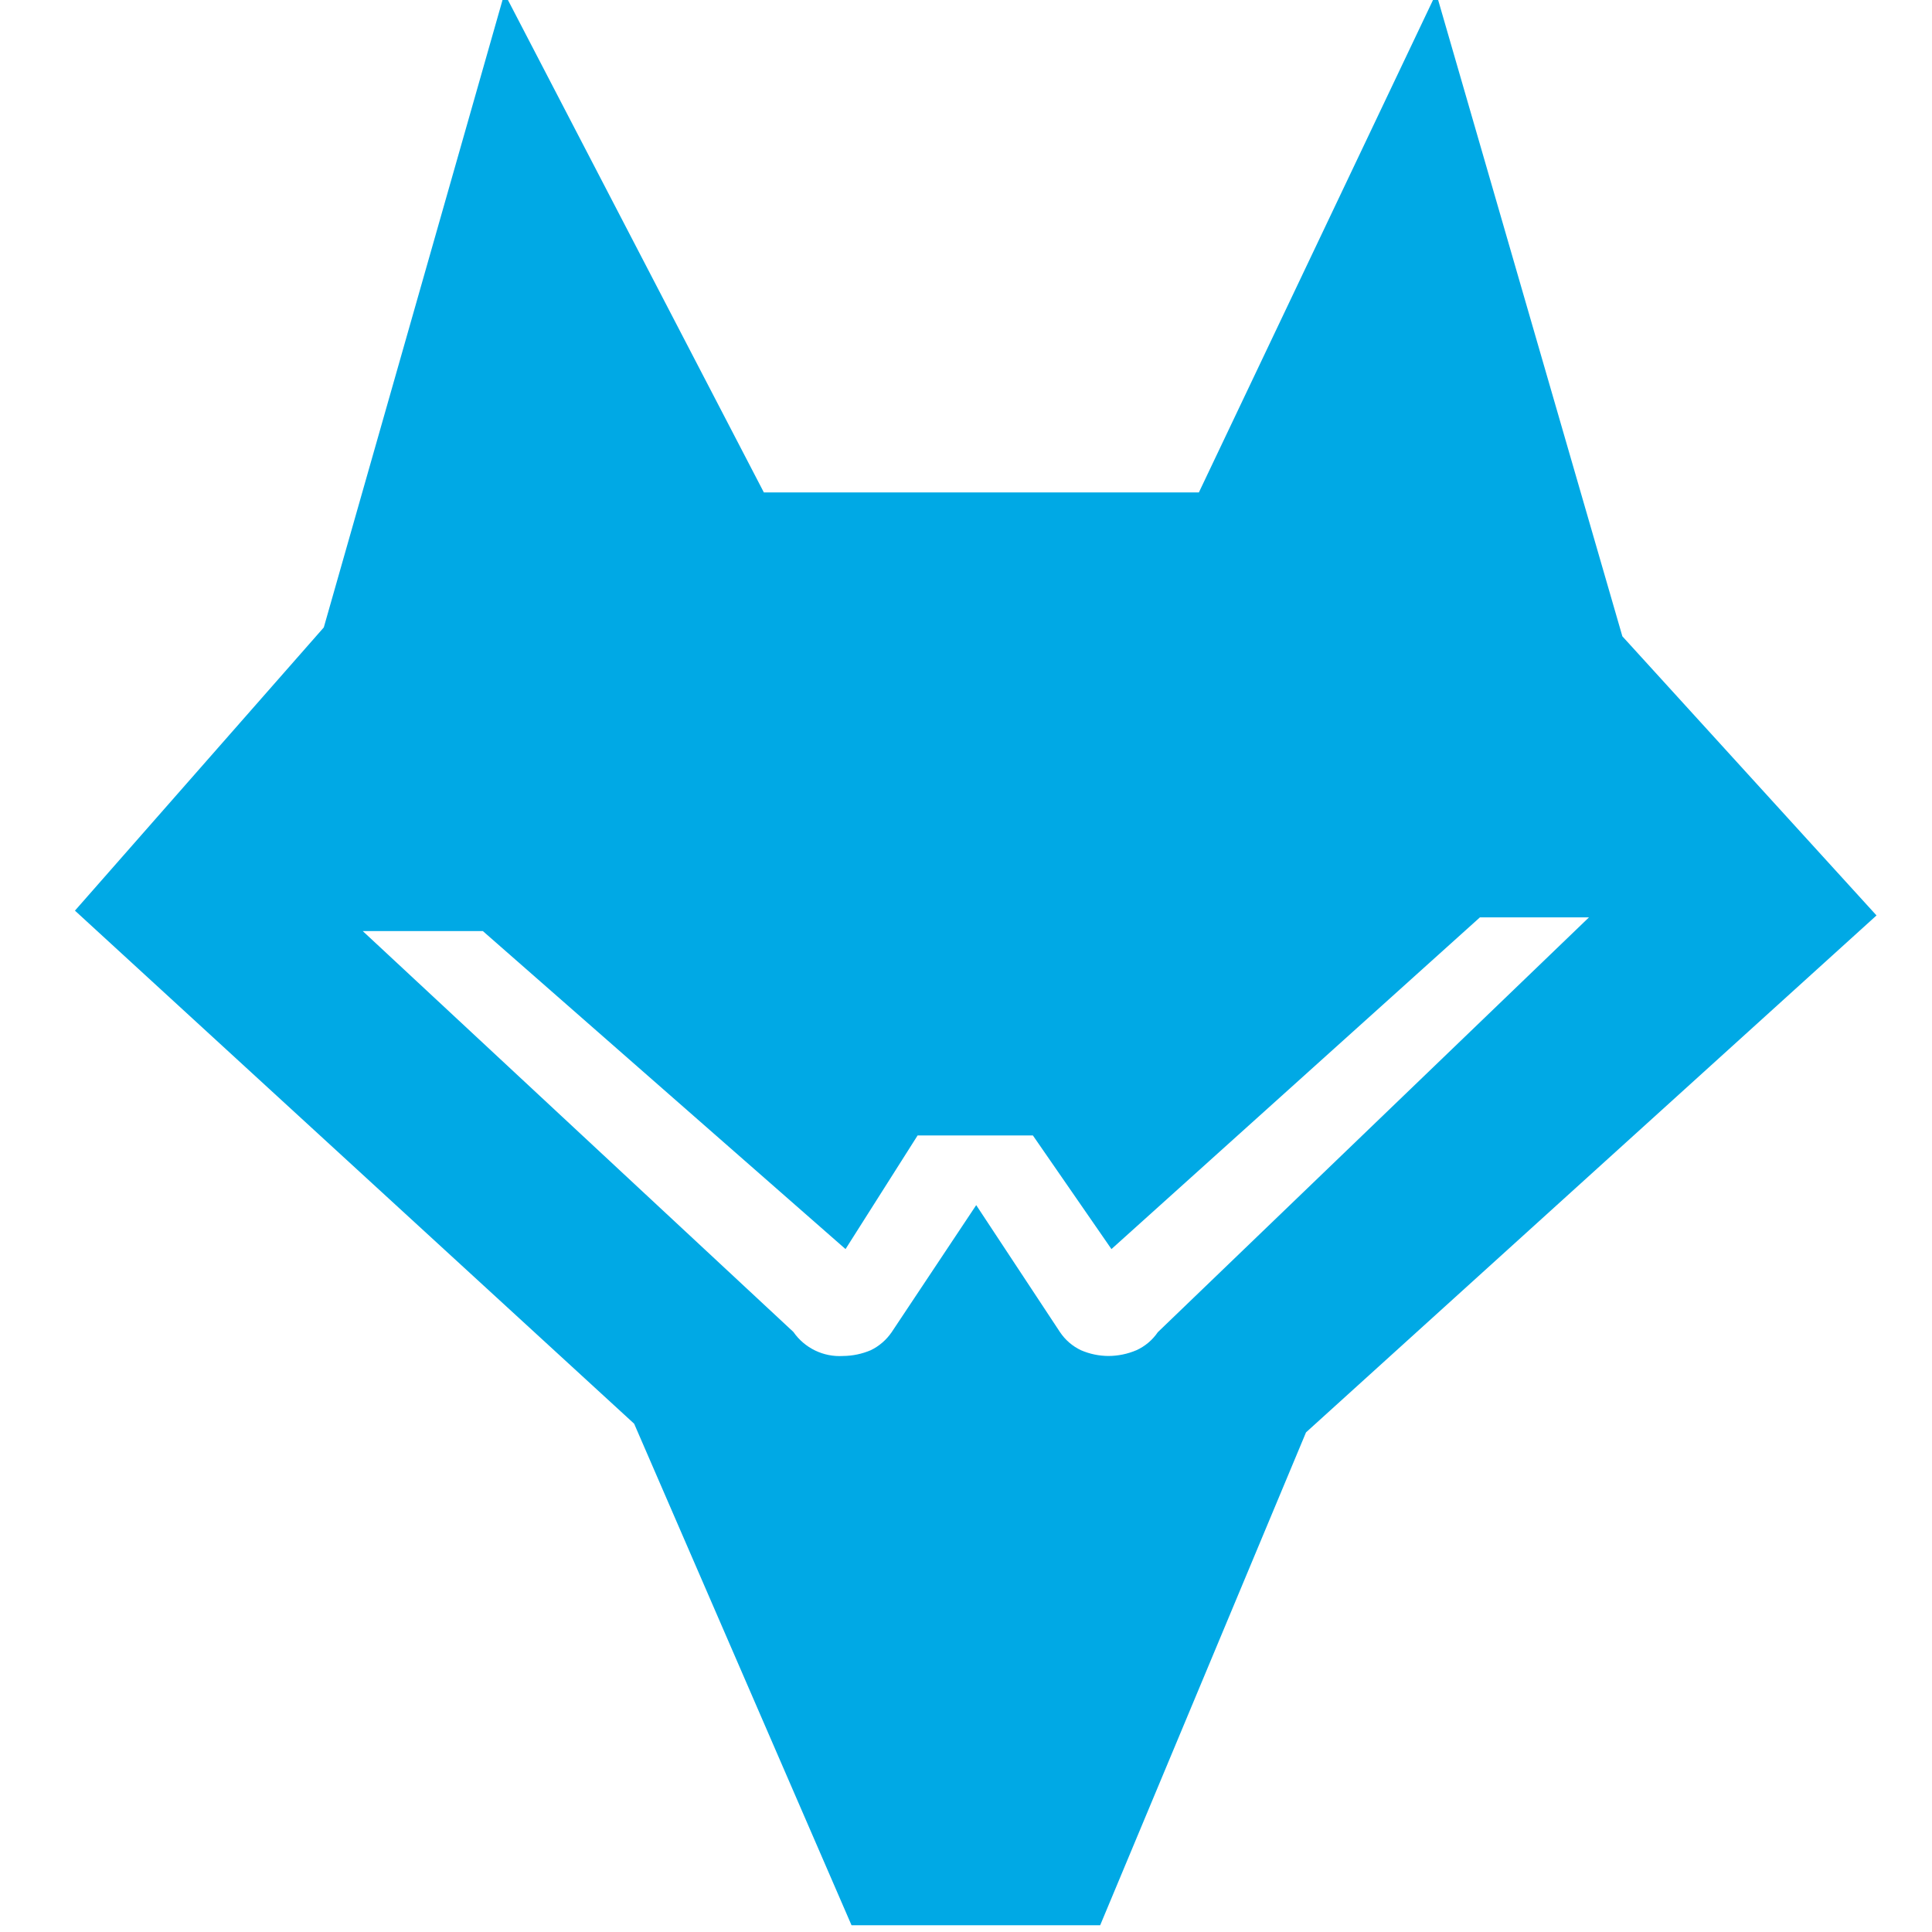
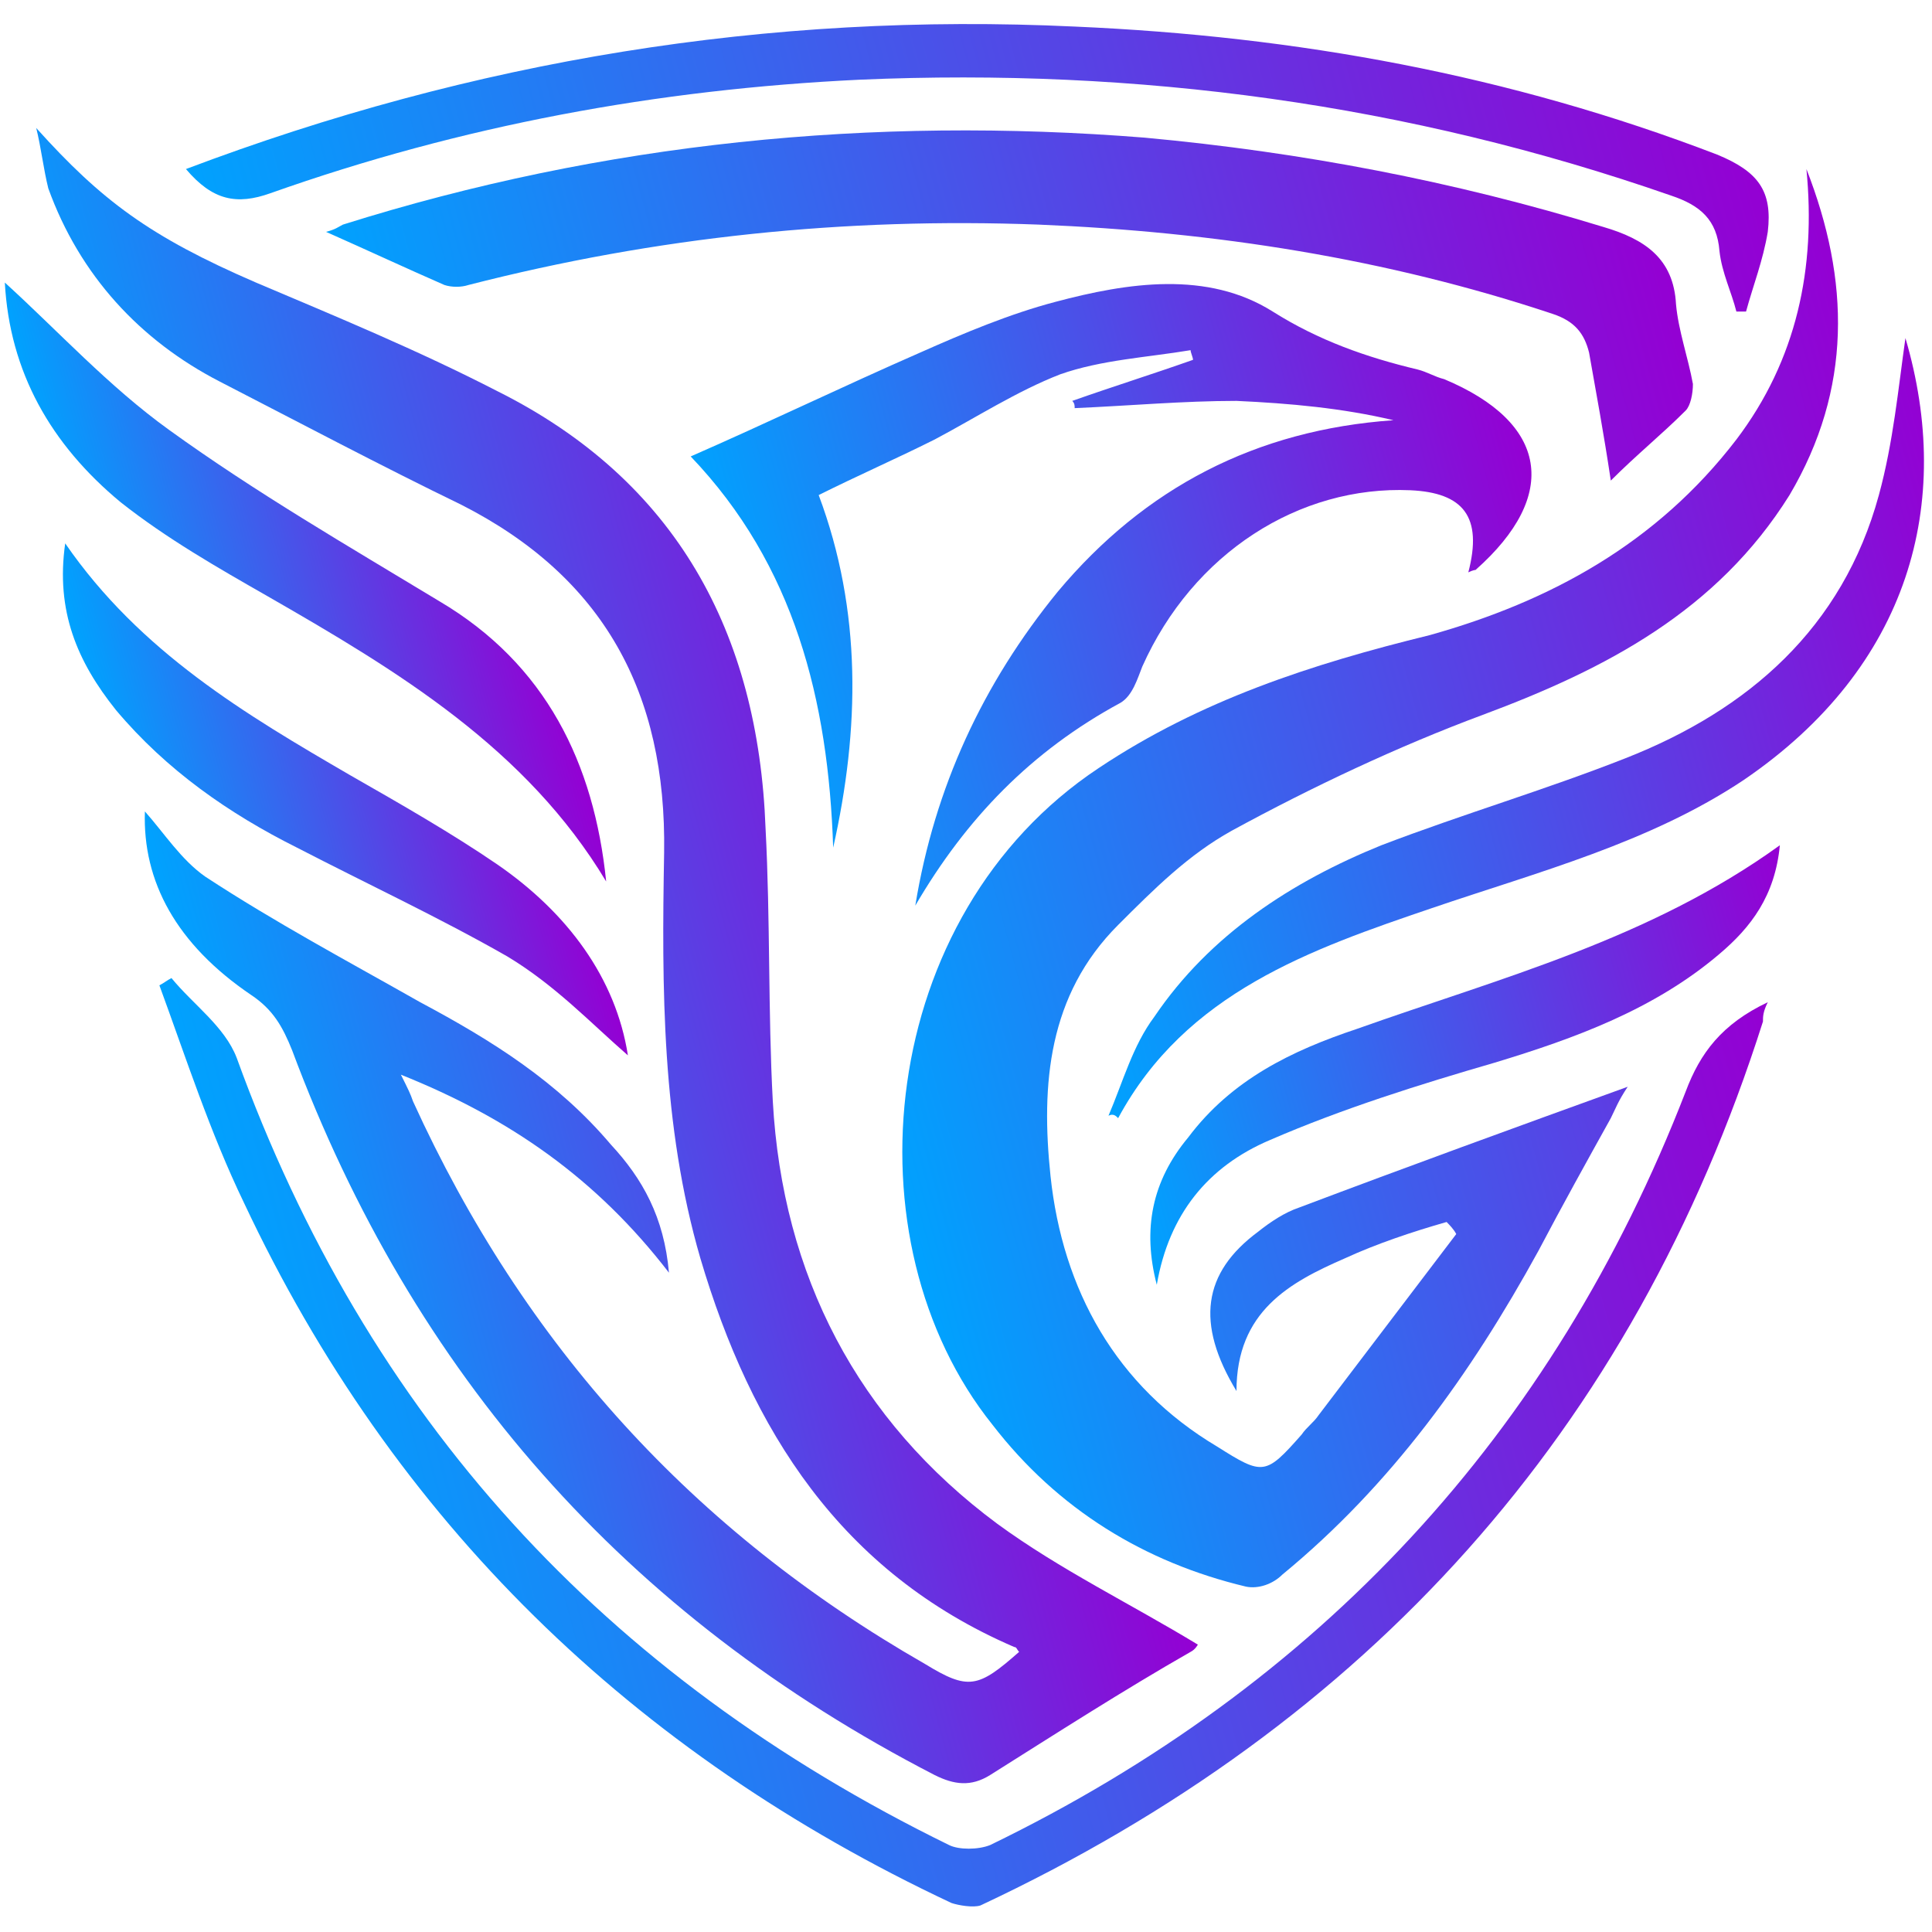
- <svg xmlns="http://www.w3.org/2000/svg" viewBox="0 0 80.43 80.43">
-   <defs>
-     <style>.a{fill:#00a9e5;}</style>
-   </defs>
-   <path class="a" d="M59.79-.28,49.91,20.5H31.8L21-.28l-7.52,26.4L3.12,37.91,26.4,59.27l9.05,20.88H45.8l8.57-20.52L78.12,38.11,67.54,26.49ZM48.2,55.46a2.16,2.16,0,0,1-.89.75,3,3,0,0,1-1.17.24A2.92,2.92,0,0,1,45,56.21a2.17,2.17,0,0,1-.87-.75l-3.49-5.29-3.52,5.29a2.24,2.24,0,0,1-.87.75,3,3,0,0,1-1.15.24,2.34,2.34,0,0,1-2.07-1L15.1,38.76h5L35.2,52l3-4.73H43L46.27,52,61.61,38.19h4.54Z" />
+ <svg xmlns="http://www.w3.org/2000/svg" version="1.1" id="Layer_1" x="0px" y="0px" viewBox="0 0 80 80" style="enable-background:new 0 0 80 80;" xml:space="preserve">
+   <style type="text/css">
+ 	.st0{fill:url(#SVGID_1_);}
+ 	.st1{fill:url(#SVGID_2_);}
+ 	.st2{fill:url(#SVGID_3_);}
+ 	.st3{fill:url(#SVGID_4_);}
+ 	.st4{fill:url(#SVGID_5_);}
+ 	.st5{fill:url(#SVGID_6_);}
+ 	.st6{fill:url(#SVGID_7_);}
+ 	.st7{fill:url(#SVGID_8_);}
+ 	.st8{fill:url(#SVGID_9_);}
+ 	.st9{fill:url(#SVGID_10_);}
+ 	.st10{fill:url(#SVGID_11_);}
+ 	.st11{fill:url(#SVGID_12_);}
+ 	.st12{fill:url(#SVGID_13_);}
+ 	.st13{fill:url(#SVGID_14_);}
+ 	.st14{fill:url(#SVGID_15_);}
+ 	.st15{fill:url(#SVGID_16_);}
+ 	.st16{fill:url(#SVGID_17_);}
+ 	.st17{fill:url(#SVGID_18_);}
+ 	.st18{fill:url(#SVGID_19_);}
+ 	.st19{fill:url(#SVGID_20_);}
+ 	.st20{fill:url(#SVGID_21_);}
+ 	.st21{fill:url(#SVGID_22_);}
+ 	.st22{fill:url(#SVGID_23_);}
+ 	.st23{fill:url(#SVGID_24_);}
+ 	.st24{fill:url(#SVGID_25_);}
+ 	.st25{fill:url(#SVGID_26_);}
+ 	.st26{fill:url(#SVGID_27_);}
+ 	.st27{fill:url(#SVGID_28_);}
+ 	.st28{fill:url(#SVGID_29_);}
+ 	.st29{fill:url(#SVGID_30_);}
+ 	.st30{fill:#343C45;}
+ 	.st31{fill:#52585E;}
+ 	.st32{fill:url(#SVGID_31_);}
+ 	.st33{fill:url(#SVGID_32_);}
+ 	.st34{fill:url(#SVGID_33_);}
+ 	.st35{fill:url(#SVGID_34_);}
+ 	.st36{fill:url(#SVGID_35_);}
+ 	.st37{fill:url(#SVGID_36_);}
+ 	.st38{fill:url(#SVGID_37_);}
+ 	.st39{fill:url(#SVGID_38_);}
+ 	.st40{fill:url(#SVGID_39_);}
+ 	.st41{fill:url(#SVGID_40_);}
+ </style>
+   <g>
+     <linearGradient id="SVGID_1_" gradientUnits="userSpaceOnUse" x1="8.232" y1="37.87" x2="40.555" y2="46.531" gradientTransform="matrix(1 0 0 -1 0 80.7898)">
+       <stop offset="0" style="stop-color:#00A2FE" />
+       <stop offset="1" style="stop-color:#9400D3" />
+     </linearGradient>
+     <path class="st0" d="M42.2,68.4c-1.7,1.5-2.1,1.6-3.9,0.5c-9.6-5.5-16.6-13.2-21.2-23.3c-0.1-0.3-0.2-0.5-0.5-1.1   c4.5,1.8,8.1,4.3,11.1,8.2c-0.2-2.3-1.1-3.9-2.4-5.3c-2.2-2.6-4.9-4.3-7.9-5.9c-3-1.7-6-3.3-8.9-5.2c-1-0.7-1.7-1.8-2.5-2.7   c-0.1,2.9,1.3,5.5,4.4,7.6c0.9,0.6,1.3,1.3,1.7,2.3c5,13.4,13.8,23.4,26.6,30c0.8,0.4,1.5,0.5,2.3,0c2.7-1.7,5.5-3.5,8.3-5.1   c0.2-0.1,0.3-0.3,0.3-0.3c-2.8-1.7-5.7-3.1-8.3-5c-5.8-4.3-8.9-10.3-9.3-17.5c-0.2-3.7-0.1-7.5-0.3-11.3   c-0.3-8.1-3.7-14.4-11.1-18.1c-3.3-1.7-6.7-3.1-10-4.5C6.2,9.8,4.2,8.3,1.5,5.3C1.7,6.1,1.8,7,2,7.8c1.3,3.6,3.8,6.3,7.1,8   s6.7,3.5,10,5.1c5.9,3,8.5,7.8,8.4,14.4c-0.1,5.6-0.1,11.3,1.5,16.8c2.1,7.1,5.8,13,13,16.1C42.1,68.2,42.1,68.3,42.2,68.4z" />
+     <linearGradient id="SVGID_2_" gradientUnits="userSpaceOnUse" x1="35.592" y1="36.992" x2="81.52" y2="49.298" gradientTransform="matrix(1 0 0 -1 0 80.7898)">
+       <stop offset="0" style="stop-color:#00A2FE" />
+       <stop offset="1" style="stop-color:#9400D3" />
+     </linearGradient>
+     <path class="st1" d="M74.8,7c0.4,4.1-0.4,7.9-2.9,11.2c-3.3,4.3-7.7,6.7-12.7,8.1c-4.9,1.2-9.5,2.7-13.7,5.5   C36.3,37.9,35,51.4,41.1,59c2.7,3.5,6.3,5.7,10.5,6.7c0.5,0.1,1.1-0.1,1.5-0.5c4.5-3.7,7.8-8.3,10.6-13.4c1-1.9,2-3.7,3-5.5   c0.2-0.4,0.3-0.7,0.7-1.3c-4.7,1.7-9.1,3.3-13.6,5c-0.6,0.2-1.2,0.6-1.7,1c-2.3,1.7-2.6,3.8-0.9,6.6c0-3.3,2.2-4.5,4.5-5.5   c1.3-0.6,2.8-1.1,4.2-1.5c0.1,0.1,0.3,0.3,0.4,0.5c-1.9,2.5-3.8,5-5.7,7.5c-0.2,0.3-0.5,0.5-0.7,0.8c-1.5,1.7-1.6,1.7-3.5,0.5   c-4.2-2.5-6.4-6.5-6.9-11.2c-0.4-3.8-0.1-7.5,2.8-10.4c1.5-1.5,2.9-2.9,4.7-3.9c3.3-1.8,6.9-3.5,10.4-4.8c5.1-1.9,9.7-4.3,12.7-9.1   C76.7,16.1,76.6,11.6,74.8,7z" />
+     <linearGradient id="SVGID_3_" gradientUnits="userSpaceOnUse" x1="30.894" y1="53.179" x2="63.345" y2="61.874" gradientTransform="matrix(1 0 0 -1 0 80.7898)">
+       <stop offset="0" style="stop-color:#00A2FE" />
+       <stop offset="1" style="stop-color:#9400D3" />
+     </linearGradient>
+     <path class="st2" d="M60.8,23.7c0.2-0.1,0.3-0.1,0.3-0.1c3.5-3.1,3-6.1-1.3-7.9c-0.4-0.1-0.7-0.3-1.1-0.4c-2.1-0.5-4.1-1.2-6-2.4   c-2.7-1.7-6-1.2-9-0.4c-1.9,0.5-3.8,1.3-5.6,2.1c-3.2,1.4-6.3,2.9-9.5,4.3c4.3,4.5,5.7,10.1,5.9,16.2c1.1-4.9,1.2-9.8-0.6-14.6   c1.6-0.8,3.2-1.5,4.8-2.3c1.7-0.9,3.4-2,5.2-2.7c1.7-0.6,3.6-0.7,5.4-1c0,0.1,0.1,0.3,0.1,0.4c-1.7,0.6-3.3,1.1-5,1.7   c0.1,0.1,0.1,0.2,0.1,0.3c2.3-0.1,4.5-0.3,6.7-0.3c2.2,0.1,4.4,0.3,6.5,0.8c-5.7,0.4-10.3,2.8-13.9,7.1c-3.1,3.8-5.1,8.1-5.9,13   c2.1-3.6,4.8-6.4,8.5-8.4c0.5-0.3,0.7-1,0.9-1.5c2.1-4.7,6.5-7.5,11.1-7.3C60.6,20.4,61.4,21.4,60.8,23.7z" />
+     <linearGradient id="SVGID_4_" gradientUnits="userSpaceOnUse" x1="16.541" y1="59.844" x2="67.948" y2="73.619" gradientTransform="matrix(1 0 0 -1 0 80.7898)">
+       <stop offset="0" style="stop-color:#00A2FE" />
+       <stop offset="1" style="stop-color:#9400D3" />
+     </linearGradient>
+     <path class="st3" d="M13.5,9.6c1.8,0.8,3.3,1.5,4.9,2.2c0.3,0.1,0.7,0.1,1,0c7.8-2,15.6-2.8,23.6-2.5c7.3,0.3,14.4,1.4,21.3,3.7   c0.9,0.3,1.3,0.8,1.5,1.6c0.3,1.7,0.6,3.3,0.9,5.3c1.1-1.1,2.1-1.9,3.1-2.9c0.2-0.2,0.3-0.7,0.3-1.1c-0.2-1.1-0.6-2.2-0.7-3.3   c-0.1-1.9-1.3-2.7-3-3.2c-6.2-1.9-12.5-3.1-19-3.7C36.1,4.8,25,5.9,14.2,9.3C14,9.4,13.9,9.5,13.5,9.6z" />
+     <linearGradient id="SVGID_5_" gradientUnits="userSpaceOnUse" x1="12.438" y1="17.986" x2="74.347" y2="34.575" gradientTransform="matrix(1 0 0 -1 0 80.7898)">
+       <stop offset="0" style="stop-color:#00A2FE" />
+       <stop offset="1" style="stop-color:#9400D3" />
+     </linearGradient>
+     <path class="st4" d="M73.2,41.5c-1.9,0.9-2.8,2.1-3.4,3.7c-5.5,14.2-15.2,24.6-28.8,31.2c-0.5,0.2-1.3,0.2-1.7,0   C25,69.4,15.2,58.7,9.8,43.8c-0.5-1.3-1.8-2.2-2.7-3.3c-0.2,0.1-0.3,0.2-0.5,0.3c1.1,3,2.1,6.1,3.5,9c6.2,13.2,16.1,22.8,29.3,29   c0.3,0.1,0.9,0.2,1.2,0.1c16-7.5,27-19.6,32.4-36.6C73,42.1,73,41.9,73.2,41.5z" />
+     <linearGradient id="SVGID_6_" gradientUnits="userSpaceOnUse" x1="10.545" y1="63.197" x2="71.237" y2="79.459" gradientTransform="matrix(1 0 0 -1 0 80.7898)">
+       <stop offset="0" style="stop-color:#00A2FE" />
+       <stop offset="1" style="stop-color:#9400D3" />
+     </linearGradient>
+     <path class="st5" d="M72.3,12.9c0.3-1.1,0.7-2.1,0.9-3.3c0.2-1.7-0.4-2.5-2.1-3.2c-8.6-3.3-17.4-4.9-26.6-5.3   C31.8,0.5,19.6,2.5,7.7,7c1.1,1.3,2.1,1.5,3.5,1c7.9-2.8,16-4.3,24.4-4.7c11.5-0.5,22.7,1,33.6,4.8c1.2,0.4,1.9,1,2,2.3   c0.1,0.9,0.5,1.7,0.7,2.5C72.1,12.9,72.2,12.9,72.3,12.9z" />
+     <linearGradient id="SVGID_7_" gradientUnits="userSpaceOnUse" x1="43.047" y1="45.445" x2="81.91" y2="55.858" gradientTransform="matrix(1 0 0 -1 0 80.7898)">
+       <stop offset="0" style="stop-color:#00A2FE" />
+       <stop offset="1" style="stop-color:#9400D3" />
+     </linearGradient>
+     <path class="st6" d="M46.3,46.3c2.8-5.2,8-7,13-8.7c4.4-1.5,9-2.7,12.9-5.3c6.9-4.7,8.7-11.5,6.7-18.3c-0.3,2.1-0.5,4.3-1.1,6.5   c-1.5,5.5-5.4,8.9-10.5,10.9c-3.3,1.3-6.7,2.3-10.1,3.6c-3.7,1.5-7.1,3.7-9.4,7.1c-0.9,1.2-1.3,2.7-1.9,4.1   C46.1,46.1,46.2,46.2,46.3,46.3z" />
+     <linearGradient id="SVGID_8_" gradientUnits="userSpaceOnUse" x1="3.911" y1="54.34" x2="21.439" y2="59.037" gradientTransform="matrix(1 0 0 -1 0 80.7898)">
+       <stop offset="0" style="stop-color:#00A2FE" />
+       <stop offset="1" style="stop-color:#9400D3" />
+     </linearGradient>
+     <path class="st7" d="M25.1,36.5c-0.5-4.9-2.5-9-6.9-11.6c-3.8-2.3-7.6-4.5-11.2-7.1c-2.5-1.8-4.6-4.1-6.8-6.1   c0.2,3.7,1.9,6.7,4.8,9.1c1.9,1.5,4,2.7,6.1,3.9C16.5,27.8,21.8,31,25.1,36.5z" />
+     <linearGradient id="SVGID_9_" gradientUnits="userSpaceOnUse" x1="5.561" y1="45.263" x2="22.67" y2="49.848" gradientTransform="matrix(1 0 0 -1 0 80.7898)">
+       <stop offset="0" style="stop-color:#00A2FE" />
+       <stop offset="1" style="stop-color:#9400D3" />
+     </linearGradient>
+     <path class="st8" d="M26,43.7c-0.5-3.2-2.5-5.9-5.4-7.9c-1.9-1.3-4-2.5-6.1-3.7c-4.3-2.5-8.7-5.1-11.8-9.6   c-0.4,2.8,0.5,4.9,2.1,6.9c2.1,2.5,4.7,4.3,7.5,5.7c2.9,1.5,5.9,2.9,8.7,4.5C23,40.8,24.5,42.4,26,43.7z" />
+     <linearGradient id="SVGID_10_" gradientUnits="userSpaceOnUse" x1="46.479" y1="32.831" x2="75.066" y2="40.491" gradientTransform="matrix(1 0 0 -1 0 80.7898)">
+       <stop offset="0" style="stop-color:#00A2FE" />
+       <stop offset="1" style="stop-color:#9400D3" />
+     </linearGradient>
+     <path class="st9" d="M47.9,53.2c0.5-2.9,2.1-4.9,4.7-6c3-1.3,6.2-2.3,9.3-3.2c3.3-1,6.6-2.2,9.3-4.5c1.3-1.1,2.3-2.4,2.5-4.5   c-5.4,3.9-11.6,5.5-17.5,7.6c-2.7,0.9-5.2,2.1-7,4.5C47.7,48.9,47.3,50.9,47.9,53.2z" />
+   </g>
</svg>
